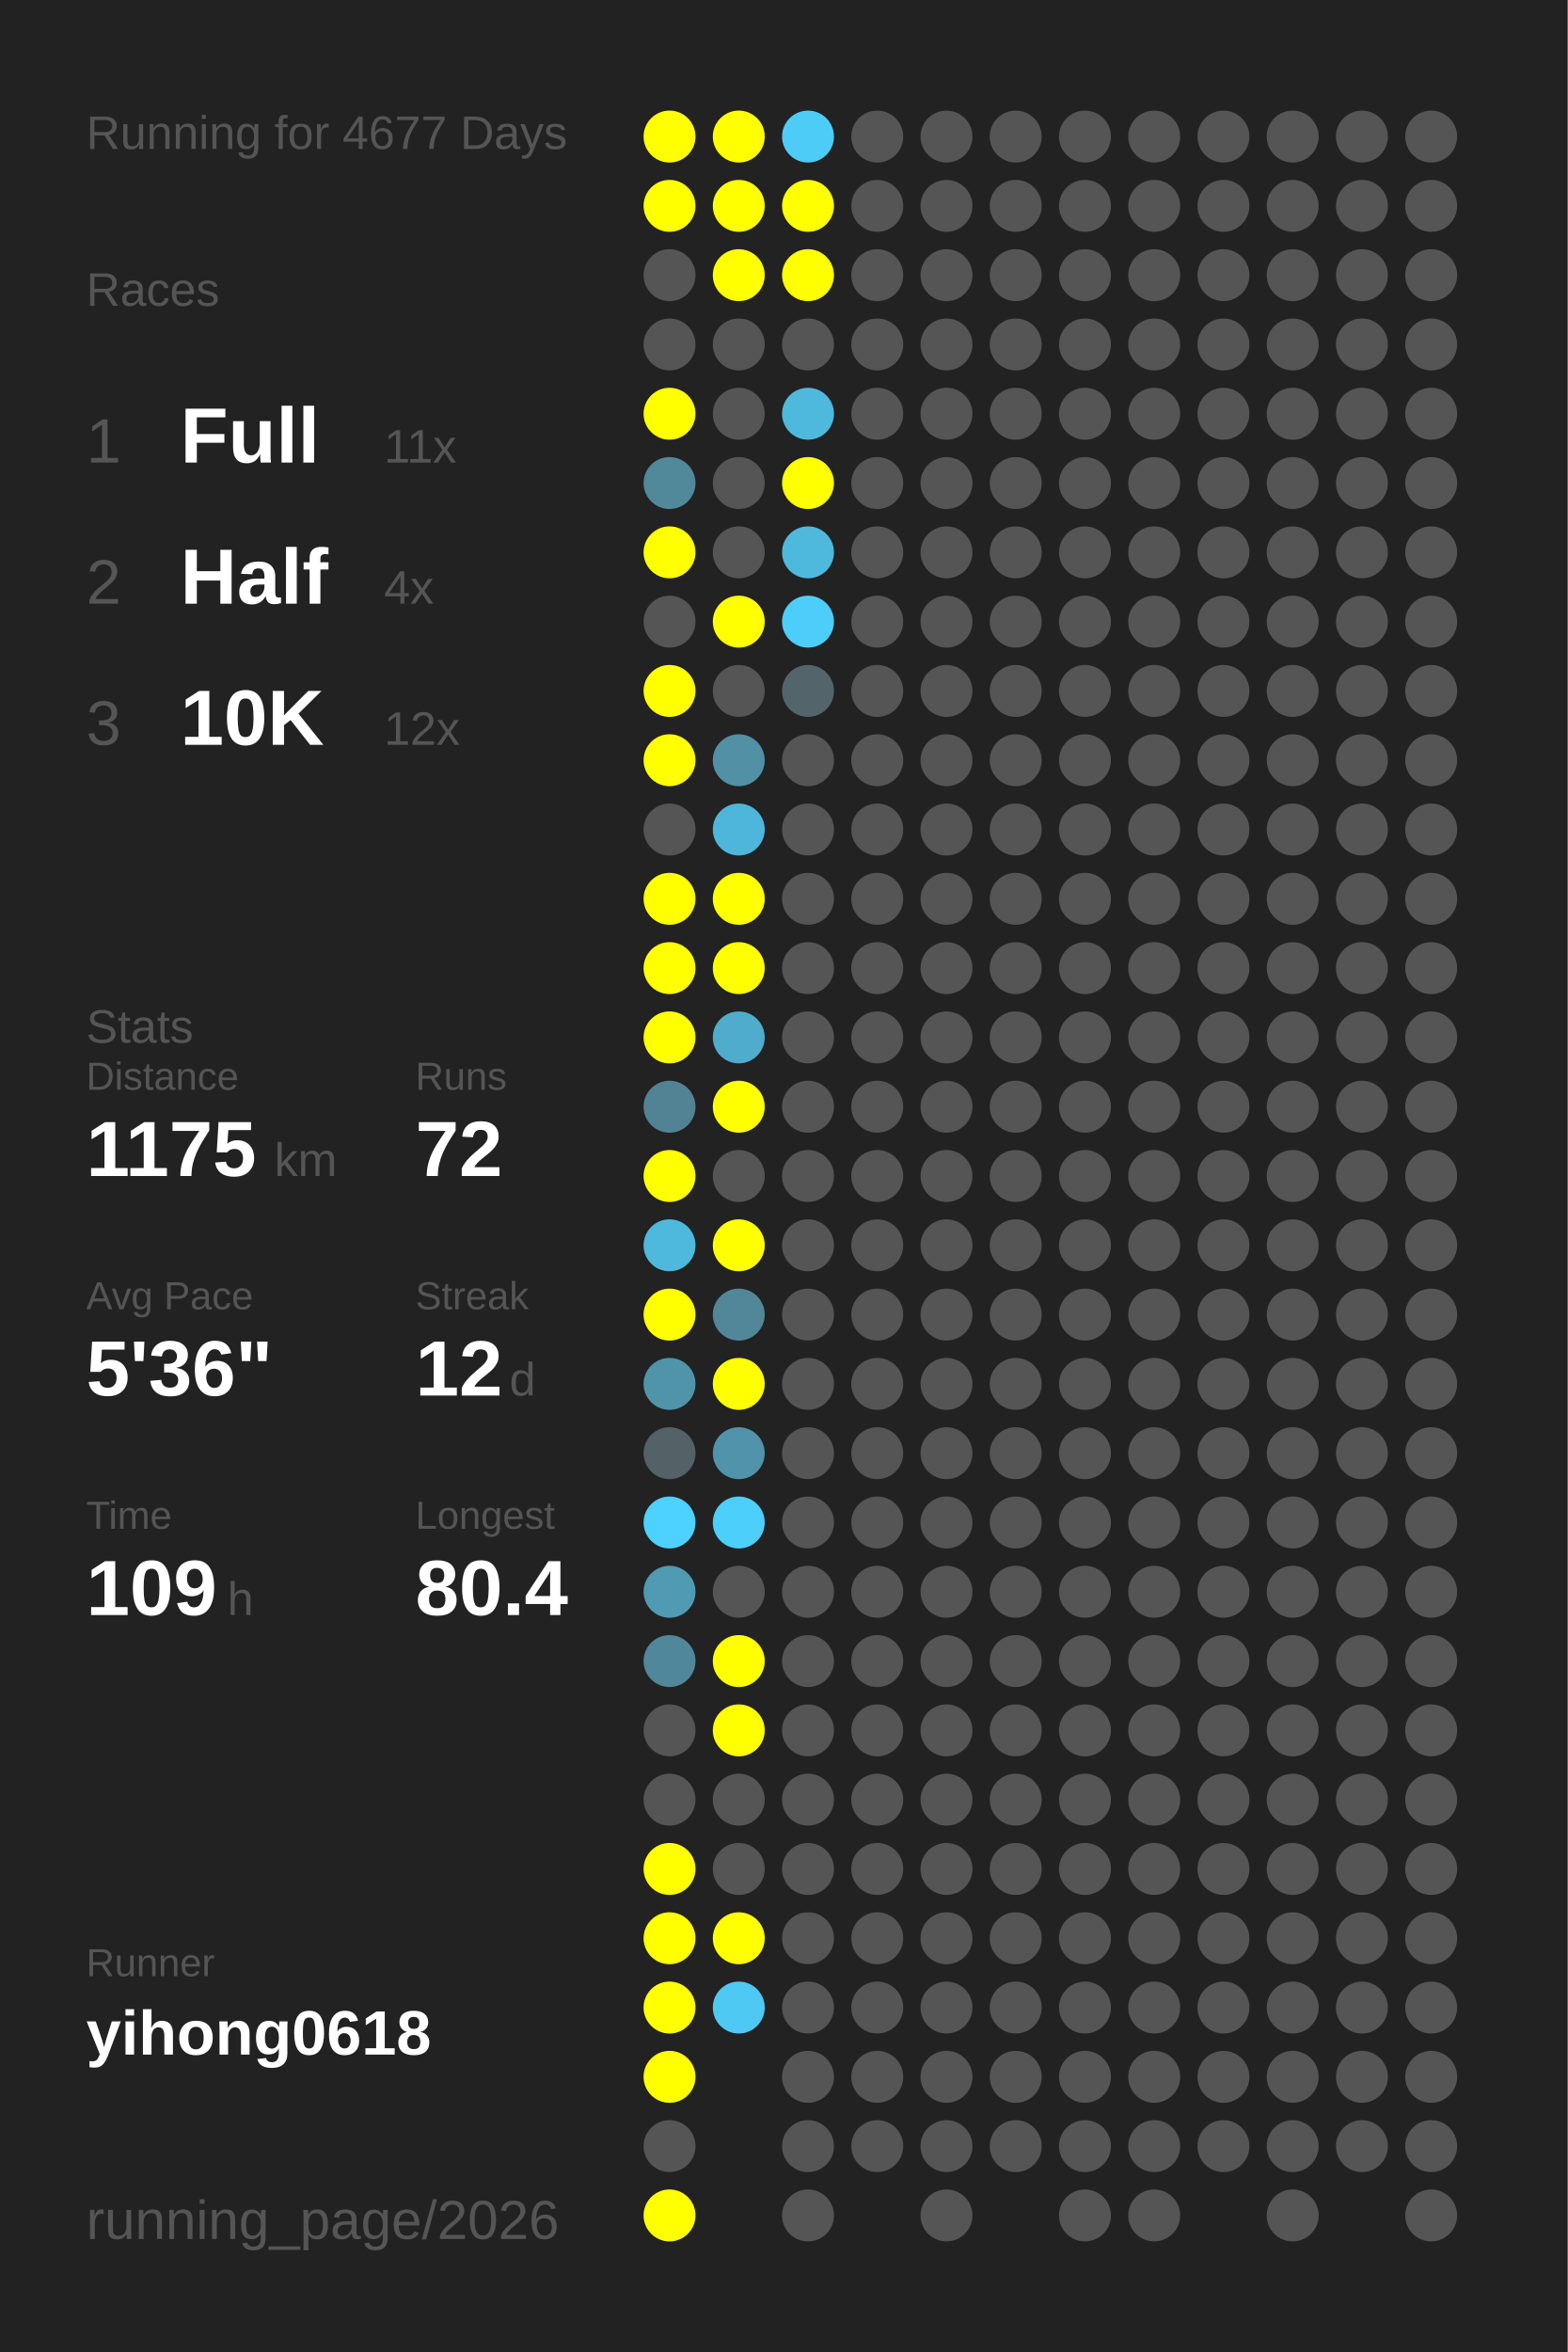
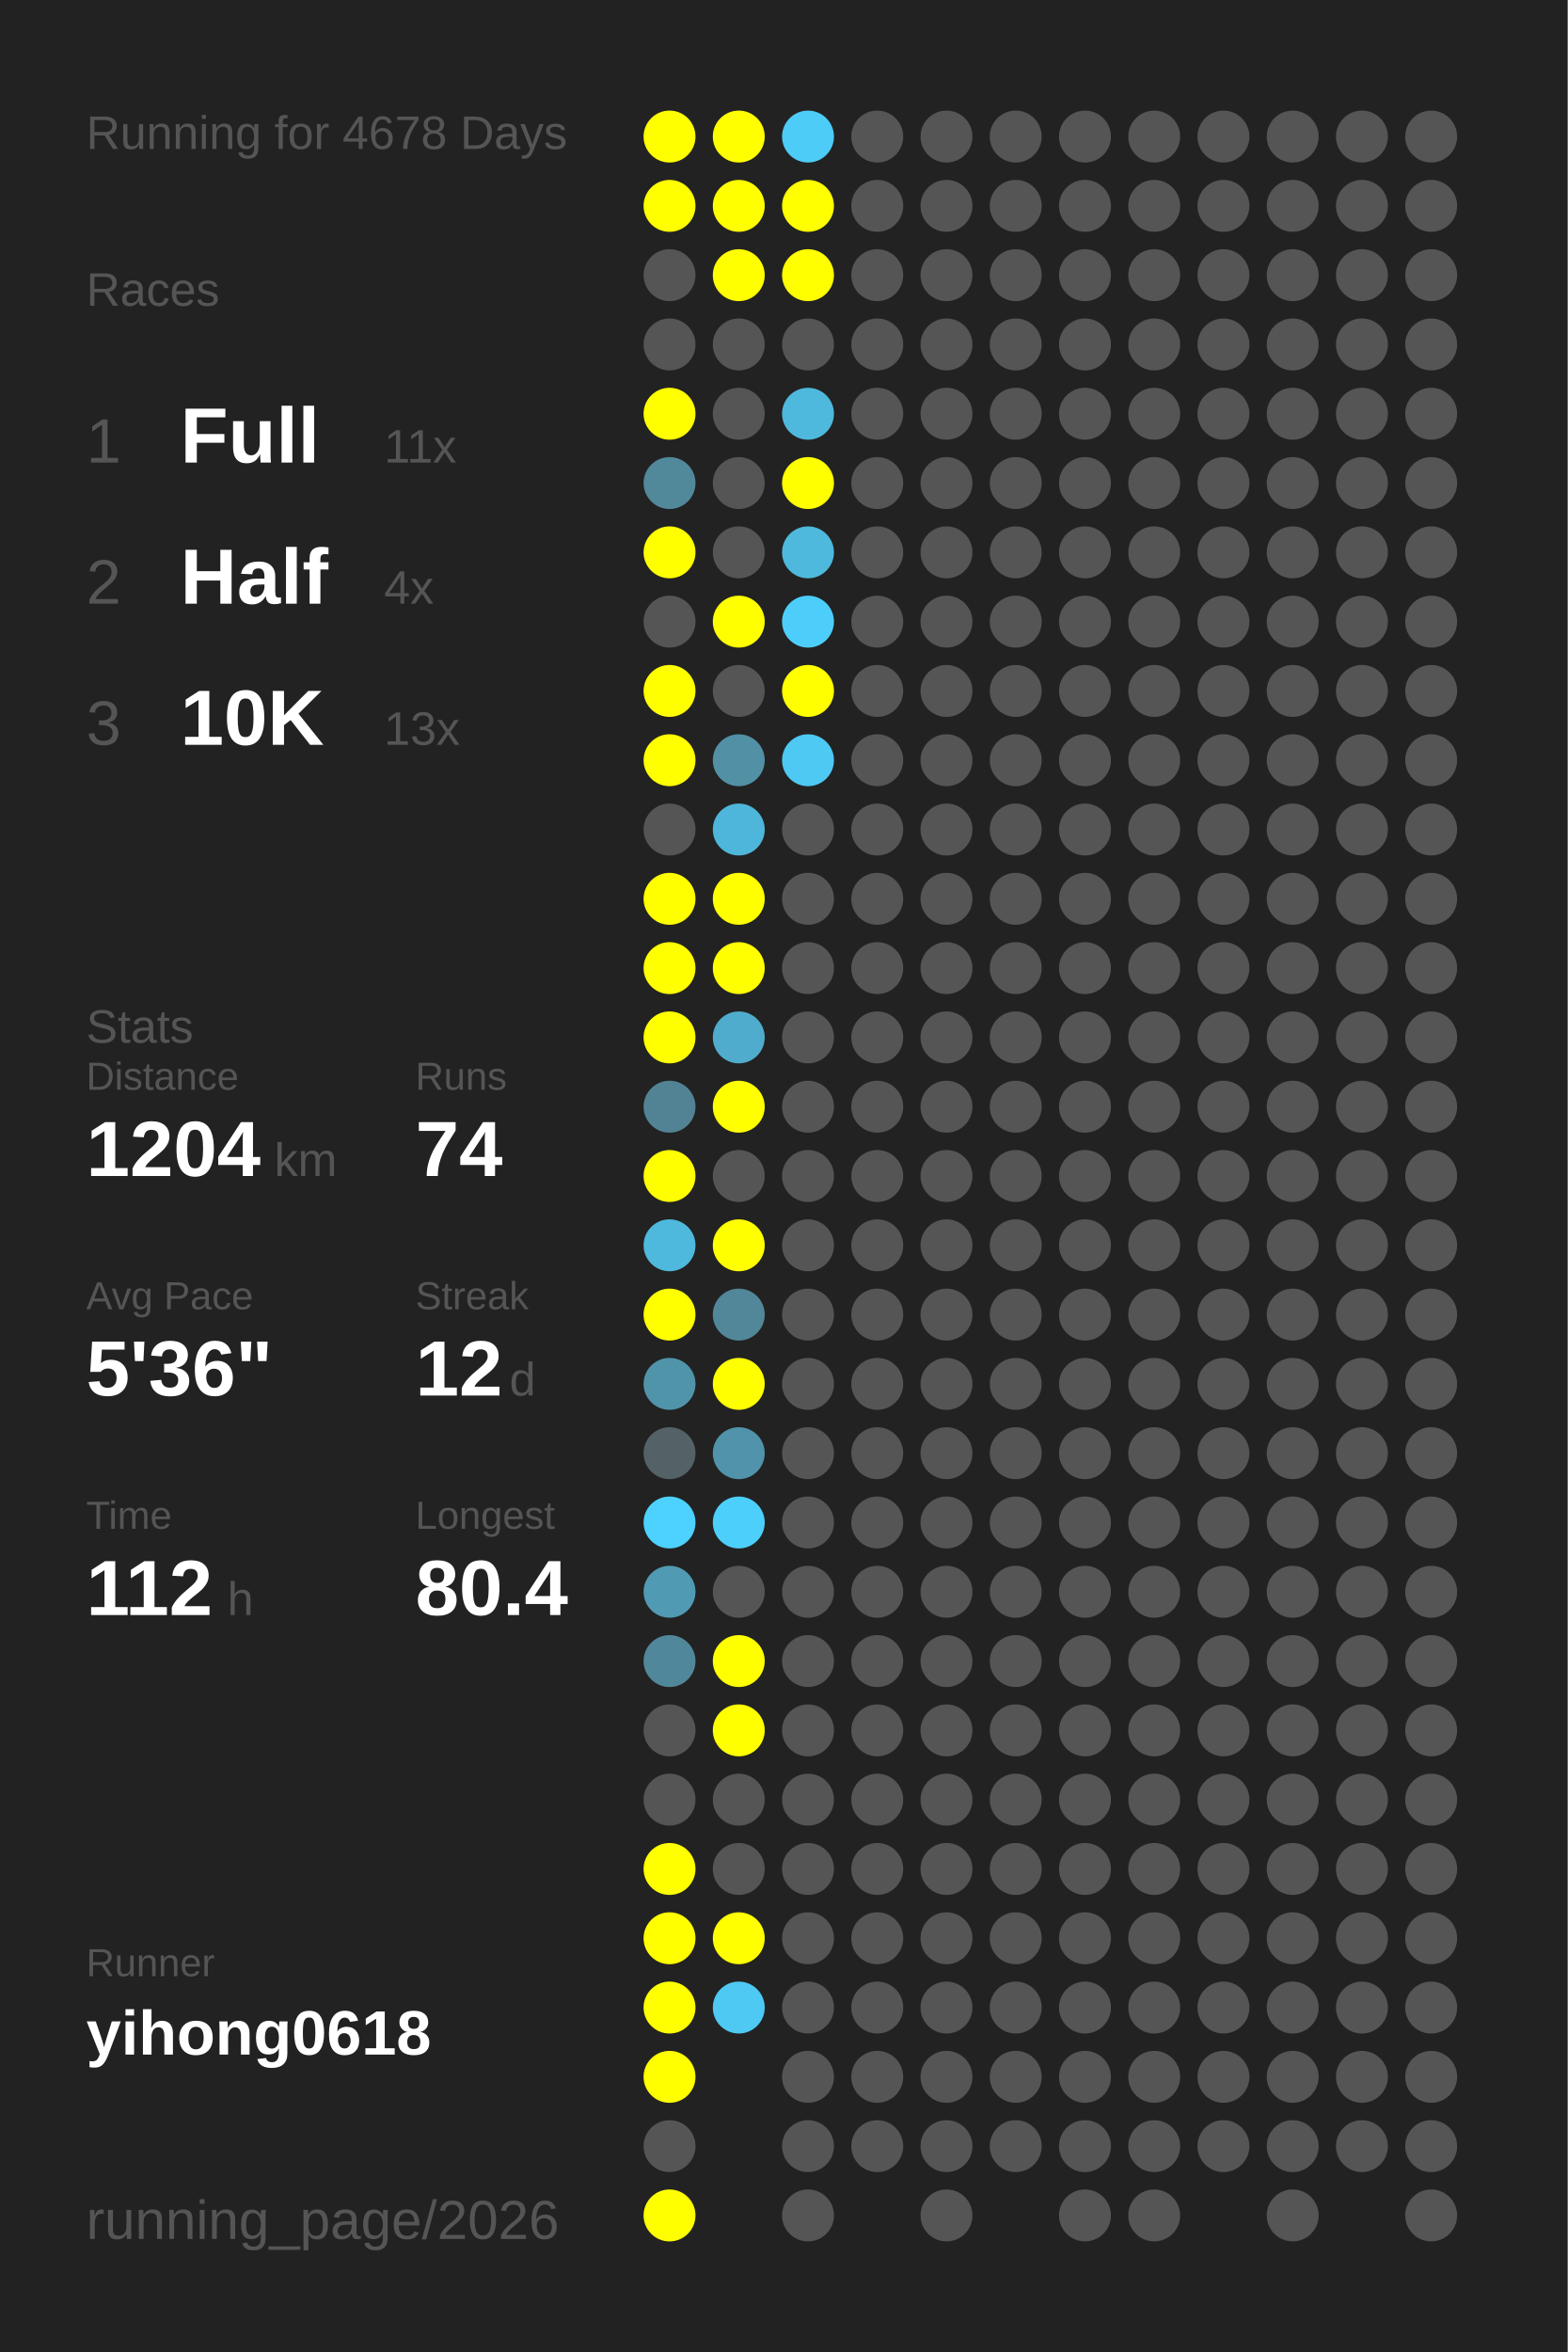
<svg xmlns="http://www.w3.org/2000/svg" baseProfile="full" height="300mm" version="1.1" viewBox="0,0,200,300" width="200mm">
  <defs />
  <rect fill="#222222" height="300" width="200" x="0" y="0" />
-   <text fill="#555555" style="font-size:6px; font-family:Arial;" x="11" y="19">Running for 4677 Days</text>
+   <text fill="#555555" style="font-size:6px; font-family:Arial;" x="11" y="19">Running for 4678 Days</text>
  <text fill="#555555" style="font-size:6px; font-family:Arial;" x="11" y="39">Races</text>
  <text fill="#555555" style="font-size:8px; font-family:Arial;" x="11" y="59">1</text>
  <text fill="#FFFFFF" style="font-size:10px; font-family:Arial; font-weight:bold;" x="23" y="59">Full</text>
  <text fill="#555555" style="font-size:6px; font-family:Arial;" x="49" y="59">11x</text>
  <text fill="#555555" style="font-size:8px; font-family:Arial;" x="11" y="77">2</text>
  <text fill="#FFFFFF" style="font-size:10px; font-family:Arial; font-weight:bold;" x="23" y="77">Half</text>
  <text fill="#555555" style="font-size:6px; font-family:Arial;" x="49" y="77">4x</text>
  <text fill="#555555" style="font-size:8px; font-family:Arial;" x="11" y="95">3</text>
  <text fill="#FFFFFF" style="font-size:10px; font-family:Arial; font-weight:bold;" x="23" y="95">10K</text>
-   <text fill="#555555" style="font-size:6px; font-family:Arial;" x="49" y="95">12x</text>
+   <text fill="#555555" style="font-size:6px; font-family:Arial;" x="49" y="95">13x</text>
  <text fill="#555555" style="font-size:6px; font-family:Arial;" x="11" y="133">Stats</text>
  <text fill="#555555" style="font-size:5px; font-family:Arial;" x="11" y="139">Distance</text>
-   <text fill="#FFFFFF" style="font-size:10px; font-family:Arial; font-weight:bold;" x="11" y="150">1175</text>
+   <text fill="#FFFFFF" style="font-size:10px; font-family:Arial; font-weight:bold;" x="11" y="150">1204</text>
  <text fill="#555555" style="font-size:6px; font-family:Arial;" x="35" y="150">km</text>
  <text fill="#555555" style="font-size:5px; font-family:Arial;" x="53" y="139">Runs</text>
-   <text fill="#FFFFFF" style="font-size:10px; font-family:Arial; font-weight:bold;" x="53" y="150">72</text>
+   <text fill="#FFFFFF" style="font-size:10px; font-family:Arial; font-weight:bold;" x="53" y="150">74</text>
  <text fill="#555555" style="font-size:5px; font-family:Arial;" x="11" y="167">Avg Pace</text>
  <text fill="#FFFFFF" style="font-size:10px; font-family:Arial; font-weight:bold;" x="11" y="178">5'36"</text>
  <text fill="#555555" style="font-size:5px; font-family:Arial;" x="53" y="167">Streak</text>
  <text fill="#FFFFFF" style="font-size:10px; font-family:Arial; font-weight:bold;" x="53" y="178">12</text>
  <text fill="#555555" style="font-size:6px; font-family:Arial;" x="65" y="178">d</text>
  <text fill="#555555" style="font-size:5px; font-family:Arial;" x="11" y="195">Time</text>
-   <text fill="#FFFFFF" style="font-size:10px; font-family:Arial; font-weight:bold;" x="11" y="206">109</text>
+   <text fill="#FFFFFF" style="font-size:10px; font-family:Arial; font-weight:bold;" x="11" y="206">112</text>
  <text fill="#555555" style="font-size:6px; font-family:Arial;" x="29" y="206">h</text>
  <text fill="#555555" style="font-size:5px; font-family:Arial;" x="53" y="195">Longest</text>
  <text fill="#FFFFFF" style="font-size:10px; font-family:Arial; font-weight:bold;" x="53" y="206">80.4</text>
  <text fill="#555555" style="font-size:5px; font-family:Arial;" x="11" y="252.065">Runner</text>
  <text fill="#FFFFFF" style="font-size:8px; font-family:Arial; font-weight:bold;" x="11" y="262.065">yihong0618</text>
  <text fill="#555555" style="font-size:7px; font-family:Arial;" x="11" y="285.581">running_page/2026</text>
  <circle cx="85.417" cy="17.419" fill="#FFFF00" r="3.312" />
  <circle cx="85.417" cy="26.258" fill="#FFFF00" r="3.312" />
  <circle cx="85.417" cy="35.097" fill="#555555" r="3.312" />
  <circle cx="85.417" cy="43.935" fill="#555555" r="3.312" />
  <circle cx="85.417" cy="52.774" fill="#FFFF00" r="3.312" />
  <circle cx="85.417" cy="61.613" fill="#51889a" r="3.312" />
  <circle cx="85.417" cy="70.452" fill="#FFFF00" r="3.312" />
  <circle cx="85.417" cy="79.29" fill="#555555" r="3.312" />
  <circle cx="85.417" cy="88.129" fill="#FFFF00" r="3.312" />
  <circle cx="85.417" cy="96.968" fill="#FFFF00" r="3.312" />
  <circle cx="85.417" cy="105.806" fill="#555555" r="3.312" />
  <circle cx="85.417" cy="114.645" fill="#FFFF00" r="3.312" />
  <circle cx="85.417" cy="123.484" fill="#FFFF00" r="3.312" />
  <circle cx="85.417" cy="132.323" fill="#FFFF00" r="3.312" />
  <circle cx="85.417" cy="141.161" fill="#528394" r="3.312" />
  <circle cx="85.417" cy="150" fill="#FFFF00" r="3.312" />
  <circle cx="85.417" cy="158.839" fill="#4eb9dd" r="3.312" />
  <circle cx="85.417" cy="167.677" fill="#FFFF00" r="3.312" />
  <circle cx="85.417" cy="176.516" fill="#5094aa" r="3.312" />
  <circle cx="85.417" cy="185.355" fill="#546166" r="3.312" />
  <circle cx="85.417" cy="194.194" fill="#4dd1fe" r="3.312" />
  <circle cx="85.417" cy="203.032" fill="#509ab3" r="3.312" />
  <circle cx="85.417" cy="211.871" fill="#51879a" r="3.312" />
  <circle cx="85.417" cy="220.71" fill="#555555" r="3.312" />
  <circle cx="85.417" cy="229.548" fill="#555555" r="3.312" />
  <circle cx="85.417" cy="238.387" fill="#FFFF00" r="3.312" />
  <circle cx="85.417" cy="247.226" fill="#FFFF00" r="3.312" />
  <circle cx="85.417" cy="256.065" fill="#FFFF00" r="3.312" />
  <circle cx="85.417" cy="264.903" fill="#FFFF00" r="3.312" />
  <circle cx="85.417" cy="273.742" fill="#555555" r="3.312" />
  <circle cx="85.417" cy="282.581" fill="#FFFF00" r="3.312" />
  <circle cx="94.25" cy="17.419" fill="#FFFF00" r="3.312" />
  <circle cx="94.25" cy="26.258" fill="#FFFF00" r="3.312" />
  <circle cx="94.25" cy="35.097" fill="#FFFF00" r="3.312" />
  <circle cx="94.25" cy="43.935" fill="#555555" r="3.312" />
  <circle cx="94.25" cy="52.774" fill="#555555" r="3.312" />
  <circle cx="94.25" cy="61.613" fill="#555555" r="3.312" />
  <circle cx="94.25" cy="70.452" fill="#555555" r="3.312" />
  <circle cx="94.25" cy="79.29" fill="#FFFF00" r="3.312" />
  <circle cx="94.25" cy="88.129" fill="#555555" r="3.312" />
  <circle cx="94.25" cy="96.968" fill="#5190a5" r="3.312" />
  <circle cx="94.25" cy="105.806" fill="#4eb6da" r="3.312" />
  <circle cx="94.25" cy="114.645" fill="#FFFF00" r="3.312" />
  <circle cx="94.25" cy="123.484" fill="#FFFF00" r="3.312" />
  <circle cx="94.25" cy="132.323" fill="#4faccc" r="3.312" />
  <circle cx="94.25" cy="141.161" fill="#FFFF00" r="3.312" />
  <circle cx="94.25" cy="150" fill="#555555" r="3.312" />
  <circle cx="94.25" cy="158.839" fill="#FFFF00" r="3.312" />
  <circle cx="94.25" cy="167.677" fill="#518799" r="3.312" />
  <circle cx="94.25" cy="176.516" fill="#FFFF00" r="3.312" />
  <circle cx="94.25" cy="185.355" fill="#5093aa" r="3.312" />
  <circle cx="94.25" cy="194.194" fill="#4dcffb" r="3.312" />
  <circle cx="94.25" cy="203.032" fill="#555555" r="3.312" />
  <circle cx="94.25" cy="211.871" fill="#FFFF00" r="3.312" />
  <circle cx="94.25" cy="220.71" fill="#FFFF00" r="3.312" />
  <circle cx="94.25" cy="229.548" fill="#555555" r="3.312" />
  <circle cx="94.25" cy="238.387" fill="#555555" r="3.312" />
  <circle cx="94.25" cy="247.226" fill="#FFFF00" r="3.312" />
  <circle cx="94.25" cy="256.065" fill="#4dc9f3" r="3.312" />
  <circle cx="103.083" cy="17.419" fill="#4dccf7" r="3.312" />
  <circle cx="103.083" cy="26.258" fill="#FFFF00" r="3.312" />
  <circle cx="103.083" cy="35.097" fill="#FFFF00" r="3.312" />
  <circle cx="103.083" cy="43.935" fill="#555555" r="3.312" />
  <circle cx="103.083" cy="52.774" fill="#4eb9dd" r="3.312" />
  <circle cx="103.083" cy="61.613" fill="#FFFF00" r="3.312" />
  <circle cx="103.083" cy="70.452" fill="#4eb9dd" r="3.312" />
  <circle cx="103.083" cy="79.29" fill="#4dcefa" r="3.312" />
-   <circle cx="103.083" cy="88.129" fill="#53656b" r="3.312" />
-   <circle cx="103.083" cy="96.968" fill="#555555" r="3.312" />
+   <circle cx="103.083" cy="88.129" fill="#FFFF00" r="3.312" />
+   <circle cx="103.083" cy="96.968" fill="#4dc9f4" r="3.312" />
  <circle cx="103.083" cy="105.806" fill="#555555" r="3.312" />
  <circle cx="103.083" cy="114.645" fill="#555555" r="3.312" />
  <circle cx="103.083" cy="123.484" fill="#555555" r="3.312" />
  <circle cx="103.083" cy="132.323" fill="#555555" r="3.312" />
  <circle cx="103.083" cy="141.161" fill="#555555" r="3.312" />
  <circle cx="103.083" cy="150" fill="#555555" r="3.312" />
  <circle cx="103.083" cy="158.839" fill="#555555" r="3.312" />
  <circle cx="103.083" cy="167.677" fill="#555555" r="3.312" />
  <circle cx="103.083" cy="176.516" fill="#555555" r="3.312" />
  <circle cx="103.083" cy="185.355" fill="#555555" r="3.312" />
  <circle cx="103.083" cy="194.194" fill="#555555" r="3.312" />
  <circle cx="103.083" cy="203.032" fill="#555555" r="3.312" />
  <circle cx="103.083" cy="211.871" fill="#555555" r="3.312" />
  <circle cx="103.083" cy="220.71" fill="#555555" r="3.312" />
  <circle cx="103.083" cy="229.548" fill="#555555" r="3.312" />
  <circle cx="103.083" cy="238.387" fill="#555555" r="3.312" />
  <circle cx="103.083" cy="247.226" fill="#555555" r="3.312" />
  <circle cx="103.083" cy="256.065" fill="#555555" r="3.312" />
  <circle cx="103.083" cy="264.903" fill="#555555" r="3.312" />
  <circle cx="103.083" cy="273.742" fill="#555555" r="3.312" />
  <circle cx="103.083" cy="282.581" fill="#555555" r="3.312" />
  <circle cx="111.917" cy="17.419" fill="#555555" r="3.312" />
  <circle cx="111.917" cy="26.258" fill="#555555" r="3.312" />
  <circle cx="111.917" cy="35.097" fill="#555555" r="3.312" />
  <circle cx="111.917" cy="43.935" fill="#555555" r="3.312" />
  <circle cx="111.917" cy="52.774" fill="#555555" r="3.312" />
  <circle cx="111.917" cy="61.613" fill="#555555" r="3.312" />
  <circle cx="111.917" cy="70.452" fill="#555555" r="3.312" />
  <circle cx="111.917" cy="79.29" fill="#555555" r="3.312" />
  <circle cx="111.917" cy="88.129" fill="#555555" r="3.312" />
  <circle cx="111.917" cy="96.968" fill="#555555" r="3.312" />
  <circle cx="111.917" cy="105.806" fill="#555555" r="3.312" />
  <circle cx="111.917" cy="114.645" fill="#555555" r="3.312" />
  <circle cx="111.917" cy="123.484" fill="#555555" r="3.312" />
  <circle cx="111.917" cy="132.323" fill="#555555" r="3.312" />
  <circle cx="111.917" cy="141.161" fill="#555555" r="3.312" />
  <circle cx="111.917" cy="150" fill="#555555" r="3.312" />
  <circle cx="111.917" cy="158.839" fill="#555555" r="3.312" />
  <circle cx="111.917" cy="167.677" fill="#555555" r="3.312" />
  <circle cx="111.917" cy="176.516" fill="#555555" r="3.312" />
  <circle cx="111.917" cy="185.355" fill="#555555" r="3.312" />
  <circle cx="111.917" cy="194.194" fill="#555555" r="3.312" />
  <circle cx="111.917" cy="203.032" fill="#555555" r="3.312" />
  <circle cx="111.917" cy="211.871" fill="#555555" r="3.312" />
  <circle cx="111.917" cy="220.71" fill="#555555" r="3.312" />
  <circle cx="111.917" cy="229.548" fill="#555555" r="3.312" />
  <circle cx="111.917" cy="238.387" fill="#555555" r="3.312" />
  <circle cx="111.917" cy="247.226" fill="#555555" r="3.312" />
  <circle cx="111.917" cy="256.065" fill="#555555" r="3.312" />
  <circle cx="111.917" cy="264.903" fill="#555555" r="3.312" />
  <circle cx="111.917" cy="273.742" fill="#555555" r="3.312" />
  <circle cx="120.75" cy="17.419" fill="#555555" r="3.312" />
  <circle cx="120.75" cy="26.258" fill="#555555" r="3.312" />
  <circle cx="120.75" cy="35.097" fill="#555555" r="3.312" />
  <circle cx="120.75" cy="43.935" fill="#555555" r="3.312" />
  <circle cx="120.75" cy="52.774" fill="#555555" r="3.312" />
  <circle cx="120.75" cy="61.613" fill="#555555" r="3.312" />
  <circle cx="120.75" cy="70.452" fill="#555555" r="3.312" />
  <circle cx="120.75" cy="79.29" fill="#555555" r="3.312" />
  <circle cx="120.75" cy="88.129" fill="#555555" r="3.312" />
  <circle cx="120.75" cy="96.968" fill="#555555" r="3.312" />
  <circle cx="120.75" cy="105.806" fill="#555555" r="3.312" />
  <circle cx="120.75" cy="114.645" fill="#555555" r="3.312" />
  <circle cx="120.75" cy="123.484" fill="#555555" r="3.312" />
  <circle cx="120.75" cy="132.323" fill="#555555" r="3.312" />
  <circle cx="120.75" cy="141.161" fill="#555555" r="3.312" />
  <circle cx="120.75" cy="150" fill="#555555" r="3.312" />
  <circle cx="120.75" cy="158.839" fill="#555555" r="3.312" />
  <circle cx="120.75" cy="167.677" fill="#555555" r="3.312" />
  <circle cx="120.75" cy="176.516" fill="#555555" r="3.312" />
  <circle cx="120.75" cy="185.355" fill="#555555" r="3.312" />
  <circle cx="120.75" cy="194.194" fill="#555555" r="3.312" />
  <circle cx="120.75" cy="203.032" fill="#555555" r="3.312" />
  <circle cx="120.75" cy="211.871" fill="#555555" r="3.312" />
  <circle cx="120.75" cy="220.71" fill="#555555" r="3.312" />
  <circle cx="120.75" cy="229.548" fill="#555555" r="3.312" />
  <circle cx="120.75" cy="238.387" fill="#555555" r="3.312" />
  <circle cx="120.75" cy="247.226" fill="#555555" r="3.312" />
  <circle cx="120.75" cy="256.065" fill="#555555" r="3.312" />
  <circle cx="120.75" cy="264.903" fill="#555555" r="3.312" />
  <circle cx="120.75" cy="273.742" fill="#555555" r="3.312" />
  <circle cx="120.75" cy="282.581" fill="#555555" r="3.312" />
  <circle cx="129.583" cy="17.419" fill="#555555" r="3.312" />
  <circle cx="129.583" cy="26.258" fill="#555555" r="3.312" />
  <circle cx="129.583" cy="35.097" fill="#555555" r="3.312" />
  <circle cx="129.583" cy="43.935" fill="#555555" r="3.312" />
  <circle cx="129.583" cy="52.774" fill="#555555" r="3.312" />
  <circle cx="129.583" cy="61.613" fill="#555555" r="3.312" />
  <circle cx="129.583" cy="70.452" fill="#555555" r="3.312" />
  <circle cx="129.583" cy="79.29" fill="#555555" r="3.312" />
  <circle cx="129.583" cy="88.129" fill="#555555" r="3.312" />
  <circle cx="129.583" cy="96.968" fill="#555555" r="3.312" />
  <circle cx="129.583" cy="105.806" fill="#555555" r="3.312" />
  <circle cx="129.583" cy="114.645" fill="#555555" r="3.312" />
  <circle cx="129.583" cy="123.484" fill="#555555" r="3.312" />
  <circle cx="129.583" cy="132.323" fill="#555555" r="3.312" />
  <circle cx="129.583" cy="141.161" fill="#555555" r="3.312" />
  <circle cx="129.583" cy="150" fill="#555555" r="3.312" />
  <circle cx="129.583" cy="158.839" fill="#555555" r="3.312" />
  <circle cx="129.583" cy="167.677" fill="#555555" r="3.312" />
  <circle cx="129.583" cy="176.516" fill="#555555" r="3.312" />
  <circle cx="129.583" cy="185.355" fill="#555555" r="3.312" />
  <circle cx="129.583" cy="194.194" fill="#555555" r="3.312" />
  <circle cx="129.583" cy="203.032" fill="#555555" r="3.312" />
  <circle cx="129.583" cy="211.871" fill="#555555" r="3.312" />
  <circle cx="129.583" cy="220.71" fill="#555555" r="3.312" />
  <circle cx="129.583" cy="229.548" fill="#555555" r="3.312" />
  <circle cx="129.583" cy="238.387" fill="#555555" r="3.312" />
  <circle cx="129.583" cy="247.226" fill="#555555" r="3.312" />
  <circle cx="129.583" cy="256.065" fill="#555555" r="3.312" />
  <circle cx="129.583" cy="264.903" fill="#555555" r="3.312" />
  <circle cx="129.583" cy="273.742" fill="#555555" r="3.312" />
  <circle cx="138.417" cy="17.419" fill="#555555" r="3.312" />
  <circle cx="138.417" cy="26.258" fill="#555555" r="3.312" />
  <circle cx="138.417" cy="35.097" fill="#555555" r="3.312" />
  <circle cx="138.417" cy="43.935" fill="#555555" r="3.312" />
  <circle cx="138.417" cy="52.774" fill="#555555" r="3.312" />
  <circle cx="138.417" cy="61.613" fill="#555555" r="3.312" />
  <circle cx="138.417" cy="70.452" fill="#555555" r="3.312" />
  <circle cx="138.417" cy="79.29" fill="#555555" r="3.312" />
  <circle cx="138.417" cy="88.129" fill="#555555" r="3.312" />
  <circle cx="138.417" cy="96.968" fill="#555555" r="3.312" />
  <circle cx="138.417" cy="105.806" fill="#555555" r="3.312" />
  <circle cx="138.417" cy="114.645" fill="#555555" r="3.312" />
  <circle cx="138.417" cy="123.484" fill="#555555" r="3.312" />
  <circle cx="138.417" cy="132.323" fill="#555555" r="3.312" />
  <circle cx="138.417" cy="141.161" fill="#555555" r="3.312" />
  <circle cx="138.417" cy="150" fill="#555555" r="3.312" />
  <circle cx="138.417" cy="158.839" fill="#555555" r="3.312" />
  <circle cx="138.417" cy="167.677" fill="#555555" r="3.312" />
  <circle cx="138.417" cy="176.516" fill="#555555" r="3.312" />
  <circle cx="138.417" cy="185.355" fill="#555555" r="3.312" />
  <circle cx="138.417" cy="194.194" fill="#555555" r="3.312" />
  <circle cx="138.417" cy="203.032" fill="#555555" r="3.312" />
  <circle cx="138.417" cy="211.871" fill="#555555" r="3.312" />
  <circle cx="138.417" cy="220.71" fill="#555555" r="3.312" />
  <circle cx="138.417" cy="229.548" fill="#555555" r="3.312" />
  <circle cx="138.417" cy="238.387" fill="#555555" r="3.312" />
  <circle cx="138.417" cy="247.226" fill="#555555" r="3.312" />
  <circle cx="138.417" cy="256.065" fill="#555555" r="3.312" />
  <circle cx="138.417" cy="264.903" fill="#555555" r="3.312" />
  <circle cx="138.417" cy="273.742" fill="#555555" r="3.312" />
  <circle cx="138.417" cy="282.581" fill="#555555" r="3.312" />
  <circle cx="147.25" cy="17.419" fill="#555555" r="3.312" />
  <circle cx="147.25" cy="26.258" fill="#555555" r="3.312" />
  <circle cx="147.25" cy="35.097" fill="#555555" r="3.312" />
  <circle cx="147.25" cy="43.935" fill="#555555" r="3.312" />
  <circle cx="147.25" cy="52.774" fill="#555555" r="3.312" />
  <circle cx="147.25" cy="61.613" fill="#555555" r="3.312" />
  <circle cx="147.25" cy="70.452" fill="#555555" r="3.312" />
  <circle cx="147.25" cy="79.29" fill="#555555" r="3.312" />
  <circle cx="147.25" cy="88.129" fill="#555555" r="3.312" />
  <circle cx="147.25" cy="96.968" fill="#555555" r="3.312" />
  <circle cx="147.25" cy="105.806" fill="#555555" r="3.312" />
  <circle cx="147.25" cy="114.645" fill="#555555" r="3.312" />
  <circle cx="147.25" cy="123.484" fill="#555555" r="3.312" />
  <circle cx="147.25" cy="132.323" fill="#555555" r="3.312" />
  <circle cx="147.25" cy="141.161" fill="#555555" r="3.312" />
  <circle cx="147.25" cy="150" fill="#555555" r="3.312" />
  <circle cx="147.25" cy="158.839" fill="#555555" r="3.312" />
  <circle cx="147.25" cy="167.677" fill="#555555" r="3.312" />
  <circle cx="147.25" cy="176.516" fill="#555555" r="3.312" />
  <circle cx="147.25" cy="185.355" fill="#555555" r="3.312" />
  <circle cx="147.25" cy="194.194" fill="#555555" r="3.312" />
  <circle cx="147.25" cy="203.032" fill="#555555" r="3.312" />
  <circle cx="147.25" cy="211.871" fill="#555555" r="3.312" />
  <circle cx="147.25" cy="220.71" fill="#555555" r="3.312" />
  <circle cx="147.25" cy="229.548" fill="#555555" r="3.312" />
  <circle cx="147.25" cy="238.387" fill="#555555" r="3.312" />
  <circle cx="147.25" cy="247.226" fill="#555555" r="3.312" />
  <circle cx="147.25" cy="256.065" fill="#555555" r="3.312" />
  <circle cx="147.25" cy="264.903" fill="#555555" r="3.312" />
  <circle cx="147.25" cy="273.742" fill="#555555" r="3.312" />
  <circle cx="147.25" cy="282.581" fill="#555555" r="3.312" />
  <circle cx="156.083" cy="17.419" fill="#555555" r="3.312" />
  <circle cx="156.083" cy="26.258" fill="#555555" r="3.312" />
  <circle cx="156.083" cy="35.097" fill="#555555" r="3.312" />
  <circle cx="156.083" cy="43.935" fill="#555555" r="3.312" />
  <circle cx="156.083" cy="52.774" fill="#555555" r="3.312" />
  <circle cx="156.083" cy="61.613" fill="#555555" r="3.312" />
  <circle cx="156.083" cy="70.452" fill="#555555" r="3.312" />
  <circle cx="156.083" cy="79.29" fill="#555555" r="3.312" />
  <circle cx="156.083" cy="88.129" fill="#555555" r="3.312" />
  <circle cx="156.083" cy="96.968" fill="#555555" r="3.312" />
  <circle cx="156.083" cy="105.806" fill="#555555" r="3.312" />
  <circle cx="156.083" cy="114.645" fill="#555555" r="3.312" />
  <circle cx="156.083" cy="123.484" fill="#555555" r="3.312" />
  <circle cx="156.083" cy="132.323" fill="#555555" r="3.312" />
  <circle cx="156.083" cy="141.161" fill="#555555" r="3.312" />
  <circle cx="156.083" cy="150" fill="#555555" r="3.312" />
  <circle cx="156.083" cy="158.839" fill="#555555" r="3.312" />
  <circle cx="156.083" cy="167.677" fill="#555555" r="3.312" />
  <circle cx="156.083" cy="176.516" fill="#555555" r="3.312" />
  <circle cx="156.083" cy="185.355" fill="#555555" r="3.312" />
  <circle cx="156.083" cy="194.194" fill="#555555" r="3.312" />
  <circle cx="156.083" cy="203.032" fill="#555555" r="3.312" />
  <circle cx="156.083" cy="211.871" fill="#555555" r="3.312" />
  <circle cx="156.083" cy="220.71" fill="#555555" r="3.312" />
  <circle cx="156.083" cy="229.548" fill="#555555" r="3.312" />
  <circle cx="156.083" cy="238.387" fill="#555555" r="3.312" />
  <circle cx="156.083" cy="247.226" fill="#555555" r="3.312" />
  <circle cx="156.083" cy="256.065" fill="#555555" r="3.312" />
  <circle cx="156.083" cy="264.903" fill="#555555" r="3.312" />
  <circle cx="156.083" cy="273.742" fill="#555555" r="3.312" />
  <circle cx="164.917" cy="17.419" fill="#555555" r="3.312" />
  <circle cx="164.917" cy="26.258" fill="#555555" r="3.312" />
  <circle cx="164.917" cy="35.097" fill="#555555" r="3.312" />
  <circle cx="164.917" cy="43.935" fill="#555555" r="3.312" />
  <circle cx="164.917" cy="52.774" fill="#555555" r="3.312" />
  <circle cx="164.917" cy="61.613" fill="#555555" r="3.312" />
  <circle cx="164.917" cy="70.452" fill="#555555" r="3.312" />
  <circle cx="164.917" cy="79.29" fill="#555555" r="3.312" />
  <circle cx="164.917" cy="88.129" fill="#555555" r="3.312" />
  <circle cx="164.917" cy="96.968" fill="#555555" r="3.312" />
  <circle cx="164.917" cy="105.806" fill="#555555" r="3.312" />
  <circle cx="164.917" cy="114.645" fill="#555555" r="3.312" />
  <circle cx="164.917" cy="123.484" fill="#555555" r="3.312" />
  <circle cx="164.917" cy="132.323" fill="#555555" r="3.312" />
  <circle cx="164.917" cy="141.161" fill="#555555" r="3.312" />
  <circle cx="164.917" cy="150" fill="#555555" r="3.312" />
  <circle cx="164.917" cy="158.839" fill="#555555" r="3.312" />
  <circle cx="164.917" cy="167.677" fill="#555555" r="3.312" />
  <circle cx="164.917" cy="176.516" fill="#555555" r="3.312" />
  <circle cx="164.917" cy="185.355" fill="#555555" r="3.312" />
  <circle cx="164.917" cy="194.194" fill="#555555" r="3.312" />
  <circle cx="164.917" cy="203.032" fill="#555555" r="3.312" />
  <circle cx="164.917" cy="211.871" fill="#555555" r="3.312" />
  <circle cx="164.917" cy="220.71" fill="#555555" r="3.312" />
  <circle cx="164.917" cy="229.548" fill="#555555" r="3.312" />
  <circle cx="164.917" cy="238.387" fill="#555555" r="3.312" />
  <circle cx="164.917" cy="247.226" fill="#555555" r="3.312" />
  <circle cx="164.917" cy="256.065" fill="#555555" r="3.312" />
  <circle cx="164.917" cy="264.903" fill="#555555" r="3.312" />
  <circle cx="164.917" cy="273.742" fill="#555555" r="3.312" />
  <circle cx="164.917" cy="282.581" fill="#555555" r="3.312" />
  <circle cx="173.75" cy="17.419" fill="#555555" r="3.312" />
  <circle cx="173.75" cy="26.258" fill="#555555" r="3.312" />
  <circle cx="173.75" cy="35.097" fill="#555555" r="3.312" />
  <circle cx="173.75" cy="43.935" fill="#555555" r="3.312" />
  <circle cx="173.75" cy="52.774" fill="#555555" r="3.312" />
  <circle cx="173.75" cy="61.613" fill="#555555" r="3.312" />
  <circle cx="173.75" cy="70.452" fill="#555555" r="3.312" />
  <circle cx="173.75" cy="79.29" fill="#555555" r="3.312" />
  <circle cx="173.75" cy="88.129" fill="#555555" r="3.312" />
  <circle cx="173.75" cy="96.968" fill="#555555" r="3.312" />
  <circle cx="173.75" cy="105.806" fill="#555555" r="3.312" />
  <circle cx="173.75" cy="114.645" fill="#555555" r="3.312" />
  <circle cx="173.75" cy="123.484" fill="#555555" r="3.312" />
  <circle cx="173.75" cy="132.323" fill="#555555" r="3.312" />
  <circle cx="173.75" cy="141.161" fill="#555555" r="3.312" />
  <circle cx="173.75" cy="150" fill="#555555" r="3.312" />
  <circle cx="173.75" cy="158.839" fill="#555555" r="3.312" />
  <circle cx="173.75" cy="167.677" fill="#555555" r="3.312" />
  <circle cx="173.75" cy="176.516" fill="#555555" r="3.312" />
  <circle cx="173.75" cy="185.355" fill="#555555" r="3.312" />
  <circle cx="173.75" cy="194.194" fill="#555555" r="3.312" />
  <circle cx="173.75" cy="203.032" fill="#555555" r="3.312" />
  <circle cx="173.75" cy="211.871" fill="#555555" r="3.312" />
  <circle cx="173.75" cy="220.71" fill="#555555" r="3.312" />
  <circle cx="173.75" cy="229.548" fill="#555555" r="3.312" />
  <circle cx="173.75" cy="238.387" fill="#555555" r="3.312" />
  <circle cx="173.75" cy="247.226" fill="#555555" r="3.312" />
  <circle cx="173.75" cy="256.065" fill="#555555" r="3.312" />
  <circle cx="173.75" cy="264.903" fill="#555555" r="3.312" />
  <circle cx="173.75" cy="273.742" fill="#555555" r="3.312" />
  <circle cx="182.583" cy="17.419" fill="#555555" r="3.312" />
  <circle cx="182.583" cy="26.258" fill="#555555" r="3.312" />
  <circle cx="182.583" cy="35.097" fill="#555555" r="3.312" />
  <circle cx="182.583" cy="43.935" fill="#555555" r="3.312" />
  <circle cx="182.583" cy="52.774" fill="#555555" r="3.312" />
  <circle cx="182.583" cy="61.613" fill="#555555" r="3.312" />
  <circle cx="182.583" cy="70.452" fill="#555555" r="3.312" />
  <circle cx="182.583" cy="79.29" fill="#555555" r="3.312" />
  <circle cx="182.583" cy="88.129" fill="#555555" r="3.312" />
  <circle cx="182.583" cy="96.968" fill="#555555" r="3.312" />
  <circle cx="182.583" cy="105.806" fill="#555555" r="3.312" />
  <circle cx="182.583" cy="114.645" fill="#555555" r="3.312" />
  <circle cx="182.583" cy="123.484" fill="#555555" r="3.312" />
  <circle cx="182.583" cy="132.323" fill="#555555" r="3.312" />
  <circle cx="182.583" cy="141.161" fill="#555555" r="3.312" />
  <circle cx="182.583" cy="150" fill="#555555" r="3.312" />
  <circle cx="182.583" cy="158.839" fill="#555555" r="3.312" />
  <circle cx="182.583" cy="167.677" fill="#555555" r="3.312" />
  <circle cx="182.583" cy="176.516" fill="#555555" r="3.312" />
  <circle cx="182.583" cy="185.355" fill="#555555" r="3.312" />
  <circle cx="182.583" cy="194.194" fill="#555555" r="3.312" />
  <circle cx="182.583" cy="203.032" fill="#555555" r="3.312" />
  <circle cx="182.583" cy="211.871" fill="#555555" r="3.312" />
  <circle cx="182.583" cy="220.71" fill="#555555" r="3.312" />
  <circle cx="182.583" cy="229.548" fill="#555555" r="3.312" />
  <circle cx="182.583" cy="238.387" fill="#555555" r="3.312" />
  <circle cx="182.583" cy="247.226" fill="#555555" r="3.312" />
  <circle cx="182.583" cy="256.065" fill="#555555" r="3.312" />
  <circle cx="182.583" cy="264.903" fill="#555555" r="3.312" />
  <circle cx="182.583" cy="273.742" fill="#555555" r="3.312" />
  <circle cx="182.583" cy="282.581" fill="#555555" r="3.312" />
</svg>
